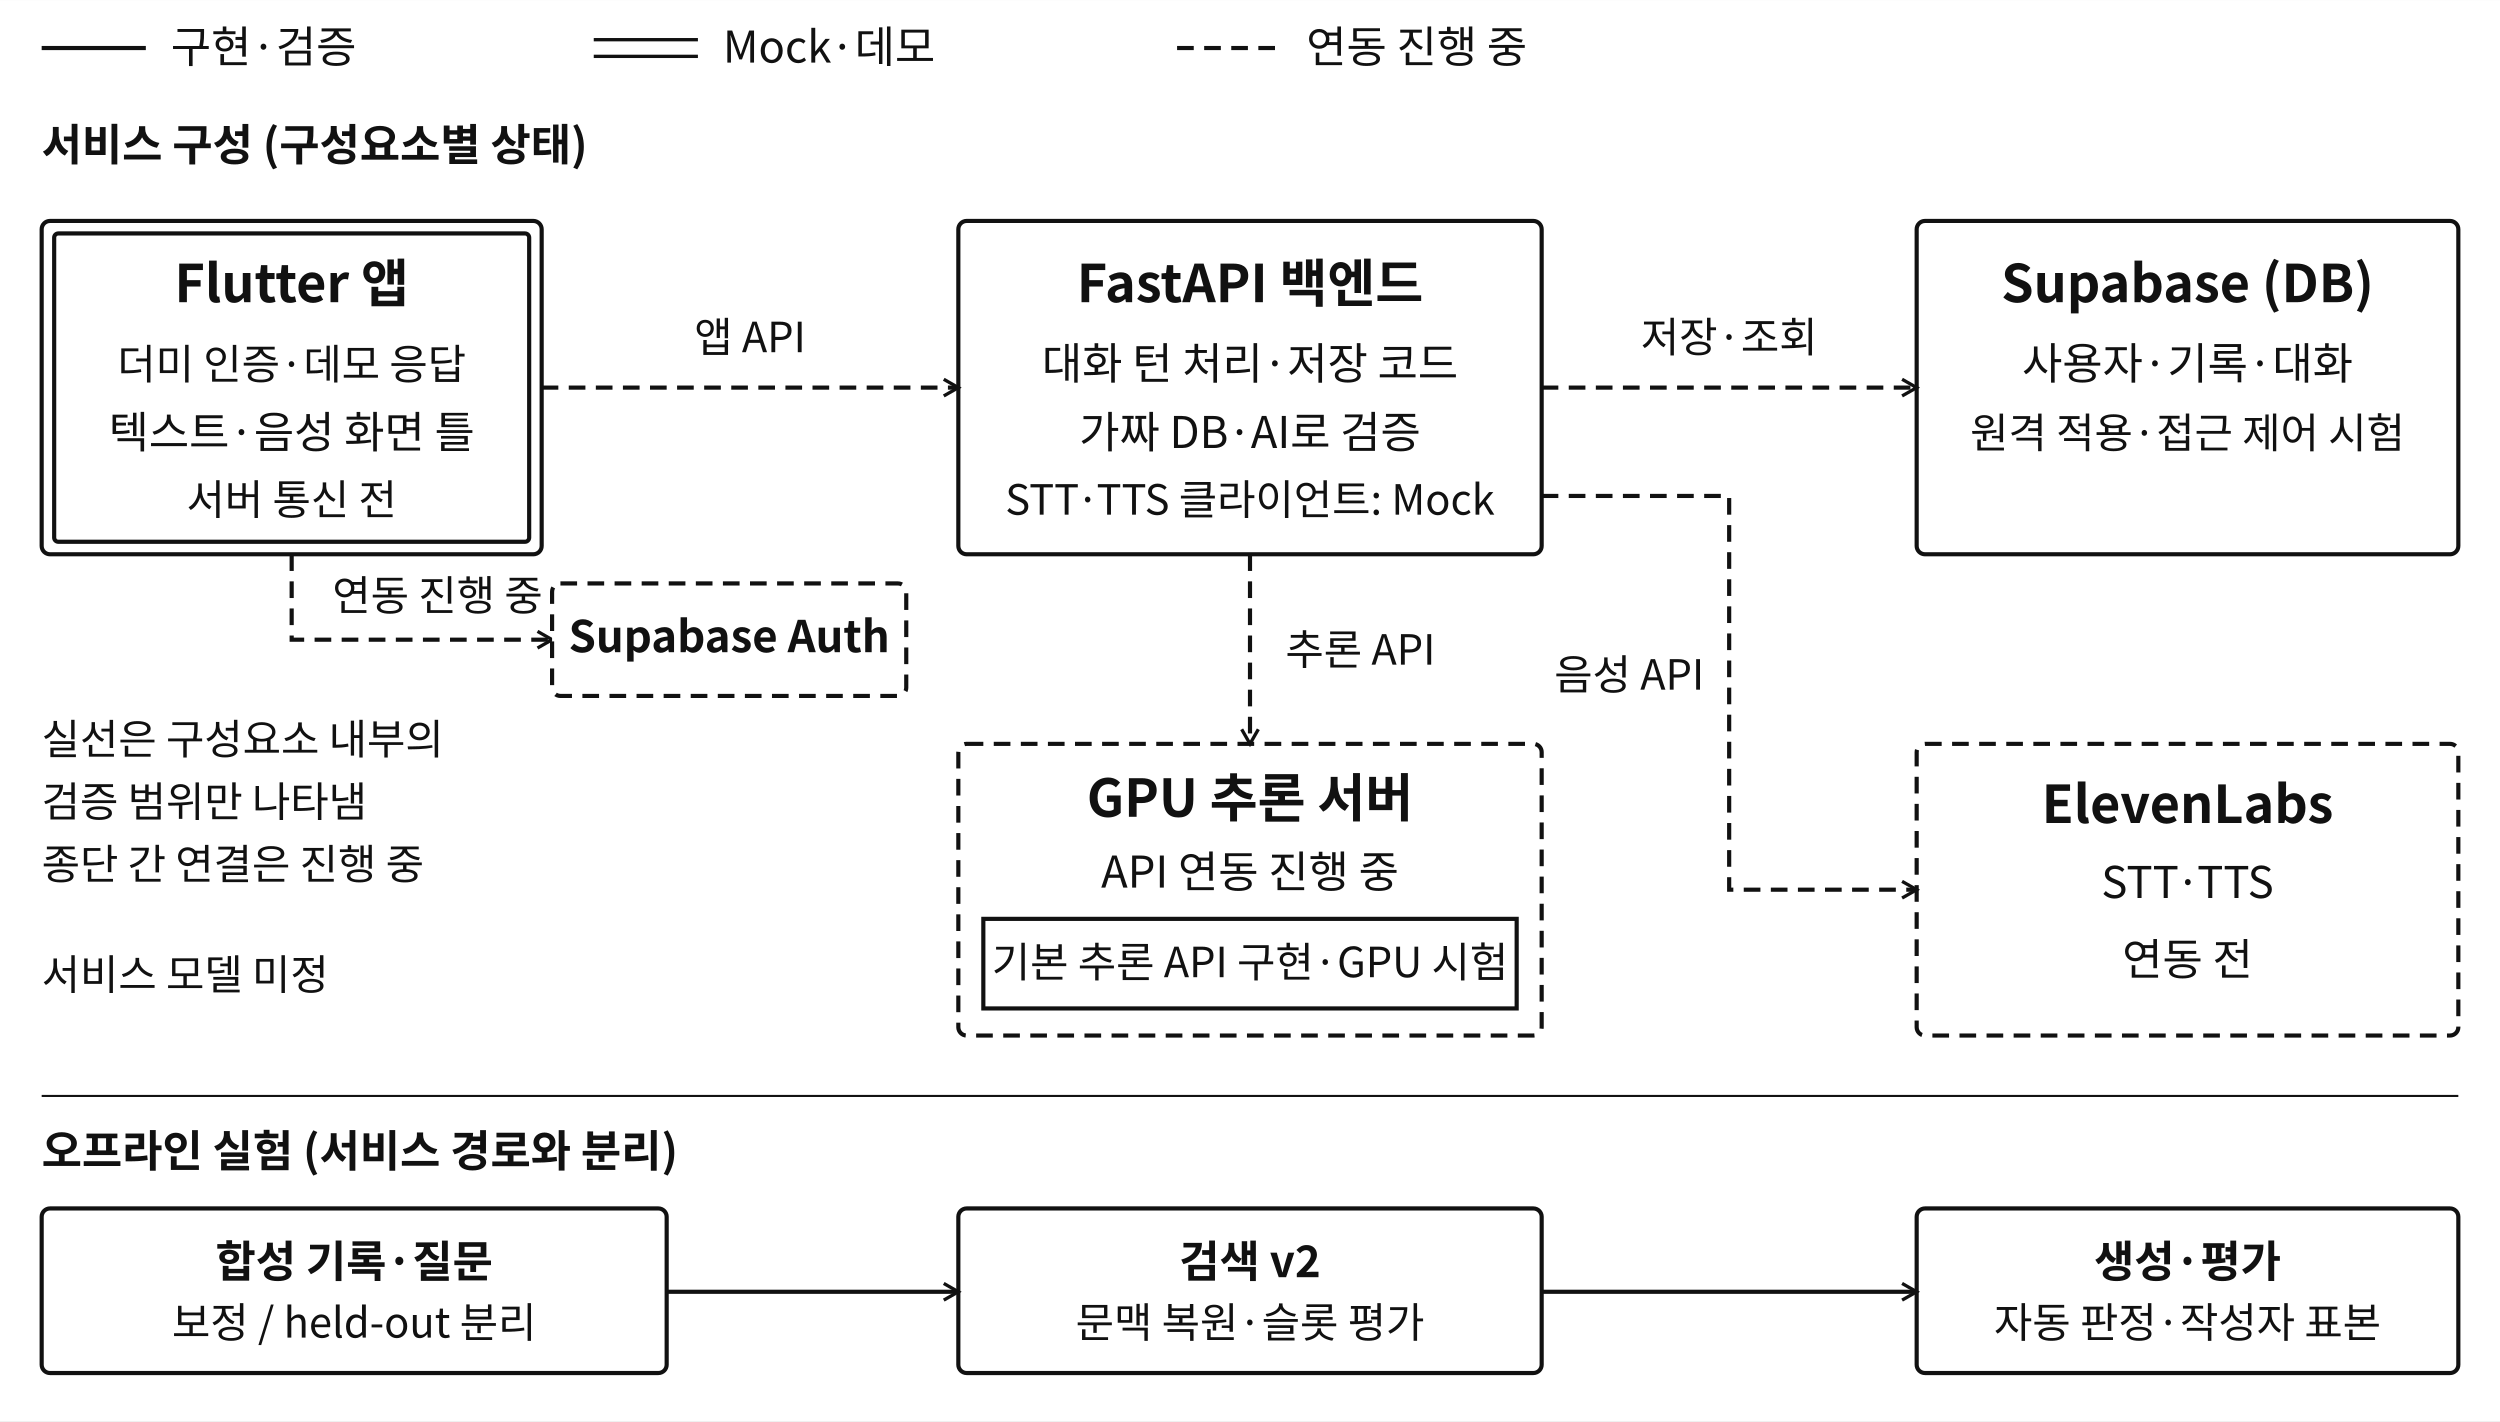
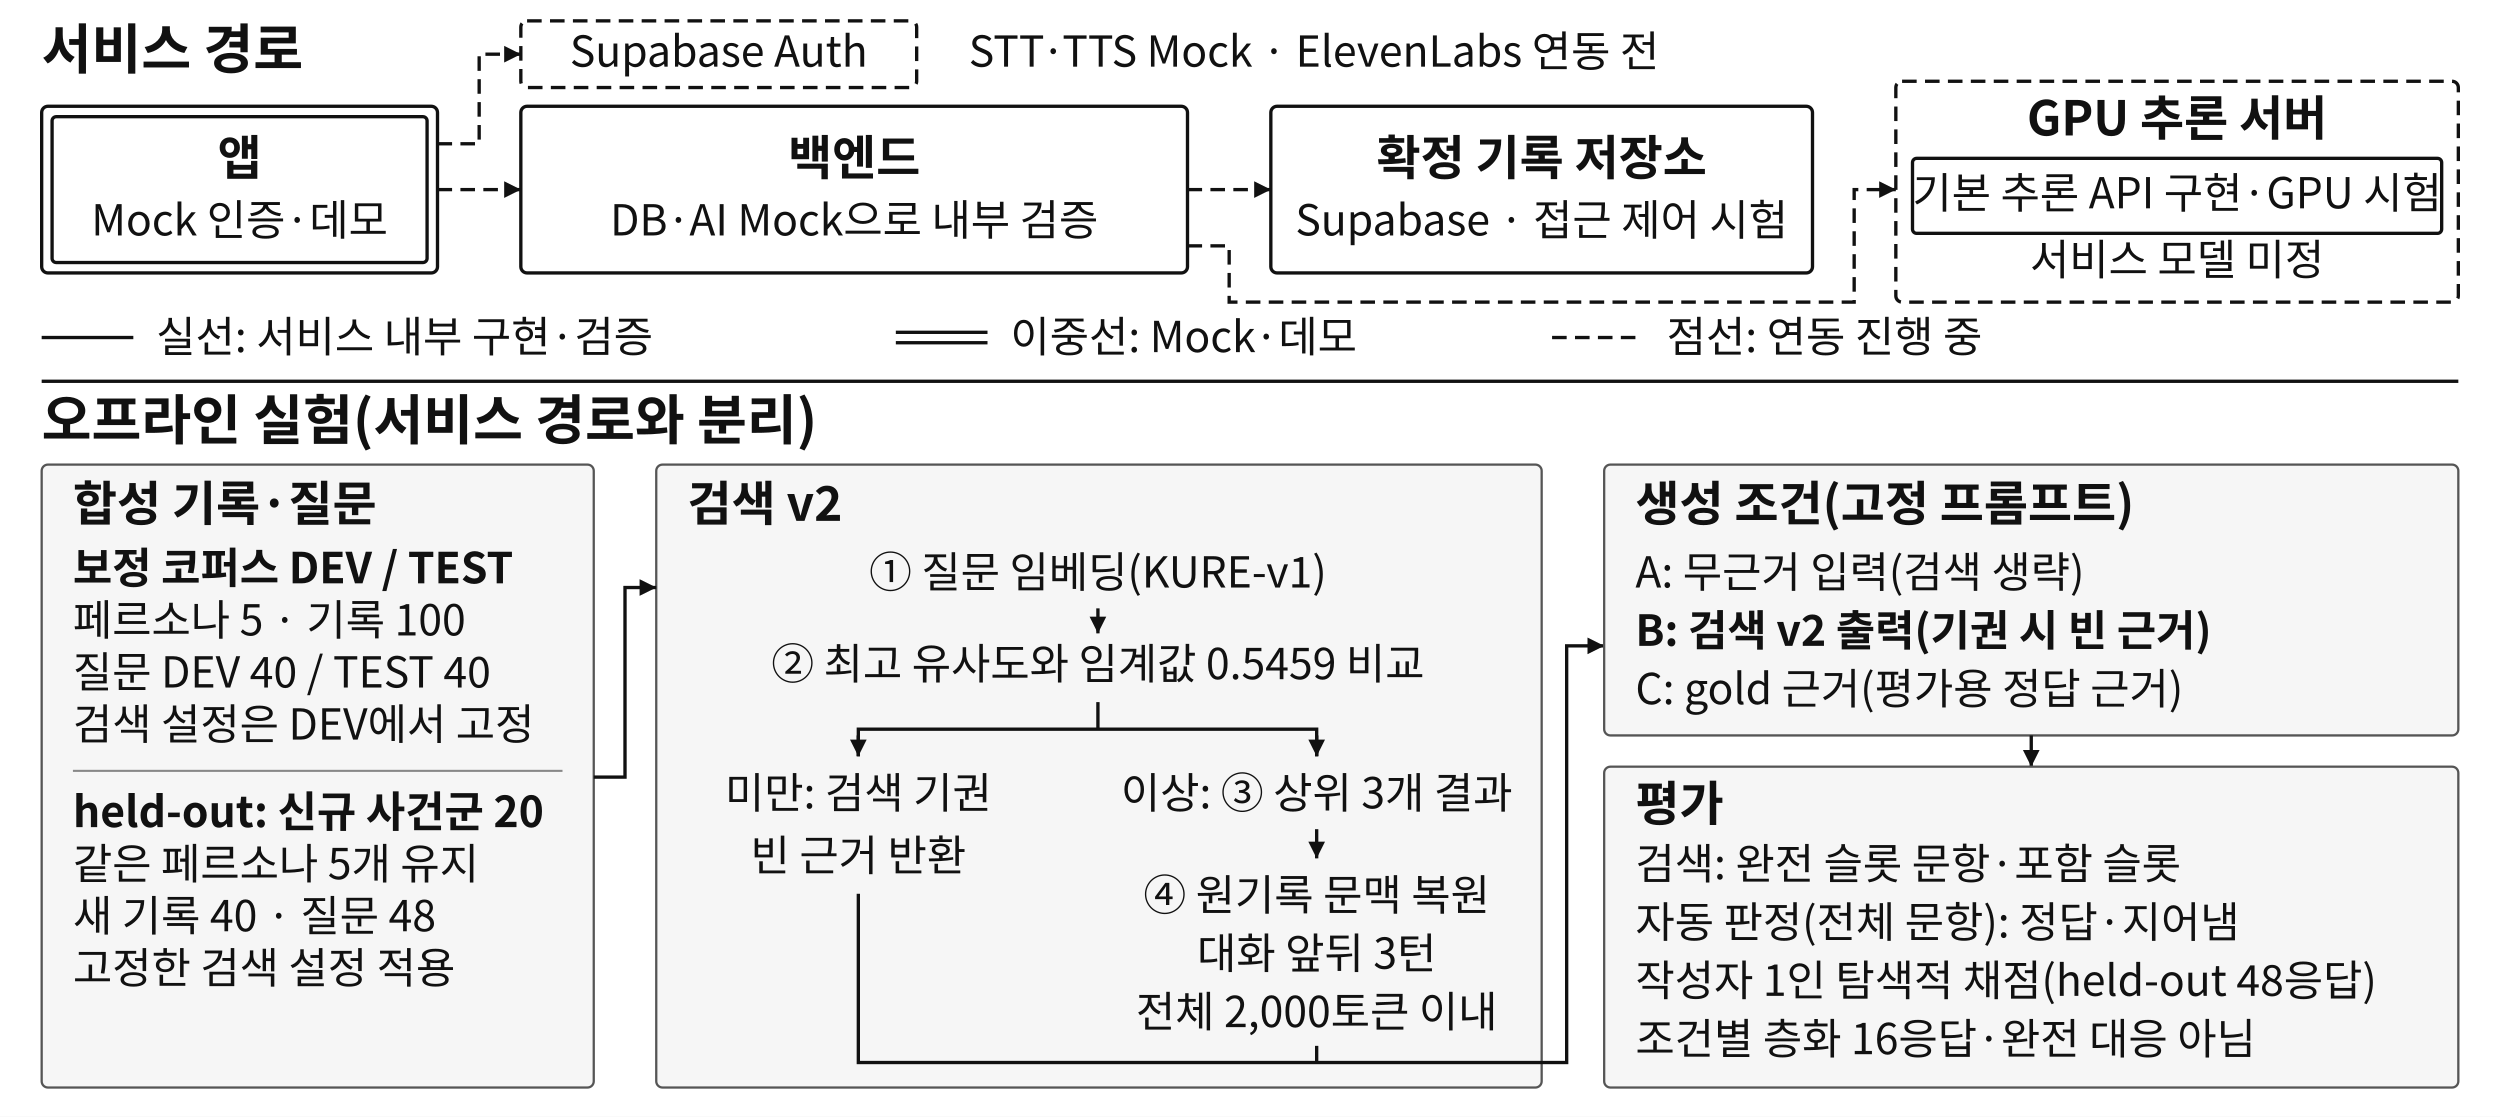
- <svg xmlns="http://www.w3.org/2000/svg" width="190mm" height="108mm" viewBox="0 0 1200 682" role="img" aria-labelledby="title desc">
+ <svg xmlns="http://www.w3.org/2000/svg" width="190mm" height="84.87mm" viewBox="0 0 1200 536" role="img" aria-labelledby="title desc">
  <defs>
    <marker id="arrow" markerWidth="10" markerHeight="10" refX="8" refY="5" orient="auto-start-reverse" markerUnits="userSpaceOnUse">
-       <path d="M1 1L8 5L1 9" fill="none" stroke="#111" stroke-width="1.6" />
+       <path d="M0 1L8 5L0 9Z" fill="#111" stroke="none" />
    </marker>
    <style>
-       text{font-family:"Apple SD Gothic Neo","Noto Sans CJK KR",sans-serif;fill:#111;font-size:21px}
-       .title{font-size:25px;font-weight:700}
-       .bold{font-weight:600}
-       .small{font-size:20px}
-       .solid{fill:#fff;stroke:#111;stroke-width:2}
-       .pending{fill:#fff;stroke:#111;stroke-width:2;stroke-dasharray:8 5}
-       .link{fill:none;stroke:#111;stroke-width:2;marker-end:url(#arrow)}
-       .planned{stroke-dasharray:8 5}
+       text{font-family:"Apple SD Gothic Neo","Noto Sans CJK KR",sans-serif;fill:#111;font-size:20.5px}
+       .title{font-size:23px;font-weight:700}
+       .section{font-size:26px;font-weight:700}
+       .bold{font-weight:700}
+       .box{fill:white;stroke:#111;stroke-width:1.6}
+       .pending{fill:white;stroke:#111;stroke-width:1.6;stroke-dasharray:7 4}
+       .link{fill:none;stroke:#111;stroke-width:1.6;marker-end:url(#arrow)}
+       .dash{stroke-dasharray:7 4}
+       .rule{fill:none;stroke:#111;stroke-width:1.6}
+       .experiment{fill:#f6f6f6;stroke:#555;stroke-width:1.1}
+       .divider{stroke:#888;stroke-width:1}
    </style>
  </defs>
-   <rect width="1200" height="682" fill="white" />
-   <line x1="20" y1="23" x2="70" y2="23" stroke="#111" stroke-width="2" />
-   <text x="82" y="30">구현·검증</text>
-   <path d="M285 19H335M285 27H335" stroke="#111" stroke-width="1.6" />
-   <text x="347" y="30">Mock·데모</text>
-   <line x1="565" y1="23" x2="615" y2="23" stroke="#111" stroke-width="2" stroke-dasharray="8 5" />
-   <text x="627" y="30">연동 진행 중</text>
-   <text x="20" y="77" class="bold">서비스 구성 (구성요소별 상태)</text>
-   <rect x="20" y="106" width="240" height="160" rx="4" class="solid" />
-   <rect x="26" y="112" width="228" height="148" rx="2" class="solid" />
-   <text x="140" y="145" text-anchor="middle" class="title">Flutter 앱</text>
-   <text x="140" y="182" text-anchor="middle" class="small">더미 인증·데모 응답</text>
-   <text x="140" y="215" text-anchor="middle">텍스트·음성 화면 틀</text>
-   <text x="140" y="247" text-anchor="middle" class="small">서버 통신 전</text>
-   <rect x="460" y="106" width="280" height="160" rx="4" class="solid" />
-   <text x="600" y="145" text-anchor="middle" class="title">FastAPI 백엔드</text>
-   <text x="600" y="182" text-anchor="middle">대화 턴 처리·저장 코드</text>
-   <text x="600" y="215" text-anchor="middle">가짜 DB·AI로 검증</text>
-   <text x="600" y="247" text-anchor="middle" class="small">STT·TTS 클라이언트: Mock</text>
-   <rect x="920" y="106" width="260" height="160" rx="4" class="solid" />
-   <text x="1050" y="145" text-anchor="middle" class="title">Supabase (DB)</text>
-   <text x="1050" y="182" text-anchor="middle">사용자·기록·대화</text>
-   <text x="1050" y="215" text-anchor="middle" class="small">원격 적용·접근 제어 시험</text>
-   <path d="M260 186H460" class="link planned" />
-   <text x="360" y="169" text-anchor="middle" class="small">앱 API</text>
-   <path d="M140 266V307H265" class="link planned" />
-   <text x="210" y="293" text-anchor="middle" class="small">연동 진행 중</text>
-   <rect x="265" y="280" width="170" height="54" rx="4" class="pending" />
-   <text x="350" y="313" text-anchor="middle" class="bold">Supabase Auth</text>
-   <path d="M740 186H920" class="link planned" />
-   <text x="830" y="169" text-anchor="middle" class="small">저장·조회</text>
-   <rect x="460" y="357" width="280" height="140" rx="4" class="pending" />
-   <text x="600" y="392" text-anchor="middle" class="title">GPU 추론 서버</text>
-   <text x="600" y="426" text-anchor="middle">API 연동 진행 중</text>
-   <rect x="472" y="441" width="256" height="43" class="solid" />
-   <text x="600" y="469" text-anchor="middle" class="small">기본 추론 API 구현·GPU 시험</text>
-   <path d="M600 266V357" class="link planned" />
-   <text x="617" y="319" class="small">추론 API</text>
-   <rect x="920" y="357" width="260" height="140" rx="4" class="pending" />
-   <text x="1050" y="395" text-anchor="middle" class="title">ElevenLabs</text>
-   <text x="1050" y="431" text-anchor="middle">STT·TTS</text>
-   <text x="1050" y="468" text-anchor="middle">연동 전</text>
-   <path d="M740 238H830V427H920" class="link planned" />
-   <text x="818" y="331" text-anchor="end" class="small">음성 API</text>
-   <text x="20" y="362" class="small">실선은 구성요소 내부의</text>
-   <text x="20" y="392" class="small">검증 범위만 나타냄</text>
-   <text x="20" y="422" class="small">종단 간 연결은 진행 중</text>
-   <text x="20" y="475" class="small">서비스 모델 미정</text>
-   <line x1="20" y1="526" x2="1180" y2="526" stroke="#111" stroke-width="1" />
-   <text x="20" y="560" class="bold">오프라인 실험 (서비스 경로와 분리)</text>
-   <rect x="20" y="580" width="300" height="79" rx="4" class="solid" />
-   <text x="170" y="613" text-anchor="middle" class="bold">합성 기록·질문</text>
-   <text x="170" y="642" text-anchor="middle" class="small">보정 / held-out 분리</text>
-   <rect x="460" y="580" width="280" height="79" rx="4" class="solid" />
-   <text x="600" y="613" text-anchor="middle" class="bold">검색 v2</text>
-   <text x="600" y="642" text-anchor="middle" class="small">문맥 복원·슬롯 평가</text>
-   <rect x="920" y="580" width="260" height="79" rx="4" class="solid" />
-   <text x="1050" y="613" text-anchor="middle" class="bold">생성·평가</text>
-   <text x="1050" y="642" text-anchor="middle" class="small">자동 판정·작성자 표본</text>
-   <path d="M320 620H460" class="link" />
-   <path d="M740 620H920" class="link" />
+   <rect width="1200" height="536" fill="white" />
+   <text x="20" y="33" class="section">서비스 경로</text>
+   <rect id="auth" x="250" y="10" width="190" height="32" rx="3" class="pending" />
+   <text x="345" y="32" text-anchor="middle" data-box="auth">Supabase Auth</text>
+   <text x="465" y="32">STT·TTS Mock · ElevenLabs 연동 전</text>
+   <rect id="app" x="20" y="51" width="190" height="80" rx="3" class="box" />
+   <rect x="25" y="56" width="180" height="70" rx="2" class="box" />
+   <text x="115" y="84" text-anchor="middle" class="title" data-box="app">앱</text>
+   <text x="115" y="113" text-anchor="middle" data-box="app">Mock 인증·데모</text>
+   <rect id="backend" x="250" y="51" width="320" height="80" rx="3" class="box" />
+   <text x="410" y="84" text-anchor="middle" class="title" data-box="backend">백엔드</text>
+   <text x="410" y="113" text-anchor="middle" data-box="backend">DB·AI Mock으로 내부 검증</text>
+   <rect id="db" x="610" y="51" width="260" height="80" rx="3" class="box" />
+   <text x="740" y="84" text-anchor="middle" class="title" data-box="db">확정 기록 저장소</text>
+   <text x="740" y="113" text-anchor="middle" data-box="db">Supabase · 접근 제어 시험</text>
+   <rect id="gpu" x="910" y="39" width="270" height="106" rx="3" class="pending" />
+   <text x="1045" y="65" text-anchor="middle" class="title" data-box="gpu">GPU 추론 서버</text>
+   <rect id="gpu-tested" x="918" y="76" width="254" height="36" rx="2" class="box" />
+   <text x="1045" y="100" text-anchor="middle" data-box="gpu-tested">기본 추론 API 구현·GPU 시험</text>
+   <text x="1045" y="132" text-anchor="middle" data-box="gpu">서비스 모델 미정</text>
+   <path d="M210 69H230V26H250" class="link dash" />
+   <path d="M210 91H250" class="link dash" />
+   <path d="M570 91H610" class="link dash" />
+   <path d="M570 118H590V145H890V91H910" class="link dash" />
+   <path d="M20 162H64" class="rule" />
+   <text x="75" y="169">실선: 서비스 내부 구현·검증</text>
+   <path d="M430 159.5H474M430 164.5H474" class="rule" />
+   <text x="485" y="169">이중선: Mock·데모</text>
+   <path d="M745 162H789" class="rule dash" />
+   <text x="800" y="169">점선: 연동 진행 중</text>
+   <line x1="20" y1="183" x2="1180" y2="183" class="rule" />
+   <text x="20" y="211" class="section">오프라인 실험(서비스 경로와 분리)</text>
+   <rect id="data" x="20" y="223" width="265" height="299" rx="3" class="experiment" />
+   <text x="35" y="250" class="title" data-box="data">합성 기록·질문</text>
+   <text x="35" y="280" class="bold" data-box="data">보정 코퍼스 DEV / TEST</text>
+   <text x="35" y="305" data-box="data">페르소나 5 · 기록 100</text>
+   <text x="35" y="330" data-box="data">질문 DEV 40 / TEST 40</text>
+   <text x="35" y="355" data-box="data">검색 설정은 DEV에서 고정</text>
+   <line x1="35" y1="370" x2="270" y2="370" class="divider" />
+   <text x="35" y="397" class="bold" data-box="data">held-out: 신규 사건군 20</text>
+   <text x="35" y="422" data-box="data">같은 페르소나 5개 유지</text>
+   <text x="35" y="447" data-box="data">새 기록 40 · 질문 48</text>
+   <text x="35" y="472" data-box="data">고정한 검색 설정 적용</text>
+   <rect id="retrieval" x="315" y="223" width="425" height="299" rx="3" class="experiment" />
+   <text x="330" y="250" class="title" data-box="retrieval">검색 v2</text>
+   <text x="527" y="282" text-anchor="middle" data-box="retrieval">① 질문 임베딩(KURE-v1)</text>
+   <path d="M527 292V304" class="link" />
+   <text x="527" y="326" text-anchor="middle" data-box="retrieval">② 최고 유사도와 임계값 0.5459 비교</text>
+   <path d="M527 337V350H412V363M527 350H632V363" class="rule" />
+   <path d="M412 353V363" class="link" />
+   <path d="M632 353V363" class="link" />
+   <text x="412" y="388" text-anchor="middle" data-box="retrieval">미만: 검색 기권</text>
+   <text x="412" y="418" text-anchor="middle" data-box="retrieval">빈 근거 반환</text>
+   <text x="632" y="388" text-anchor="middle" data-box="retrieval">이상: ③ 상위 3개 결과</text>
+   <path d="M632 398V412" class="link" />
+   <text x="632" y="437" text-anchor="middle" data-box="retrieval">④ 원기록 문맥 복원</text>
+   <text x="632" y="465" text-anchor="middle" data-box="retrieval">대화 앞뒤 3턴</text>
+   <text x="632" y="493" text-anchor="middle" data-box="retrieval">전체 2,000토큰 이내</text>
+   <path d="M412 429V510H752V310H770" class="link" />
+   <path d="M632 502V510" class="rule" />
+   <path d="M285 373H300V282H315" class="link" />
+   <rect id="generation" x="770" y="223" width="410" height="130" rx="3" class="experiment" />
+   <text x="785" y="250" class="title" data-box="generation">생성 조건(고정 프롬프트)</text>
+   <text x="785" y="282" data-box="generation">A: 무근거 입력(검색 생략)</text>
+   <text x="785" y="310" class="bold" data-box="generation">B: 검색 v2 출력(기권 시 빈 근거)</text>
+   <text x="785" y="338" data-box="generation">C: gold 근거(평가용 정답 근거)</text>
+   <path d="M975 353V368" class="link" />
+   <rect id="eval" x="770" y="368" width="410" height="154" rx="3" class="experiment" />
+   <text x="785" y="394" class="title" data-box="eval">평가</text>
+   <text x="785" y="422" data-box="eval">검색: 완전 슬롯 문항·포함 슬롯</text>
+   <text x="785" y="450" data-box="eval">자동 판정(전체 문항): 정답·지어냄</text>
+   <text x="785" y="478" data-box="eval">작성자 1인 탐색적 채점(held-out 48응답)</text>
+   <text x="785" y="506" data-box="eval">조건별 층화 16응답·완전 대응 아님</text>
</svg>
